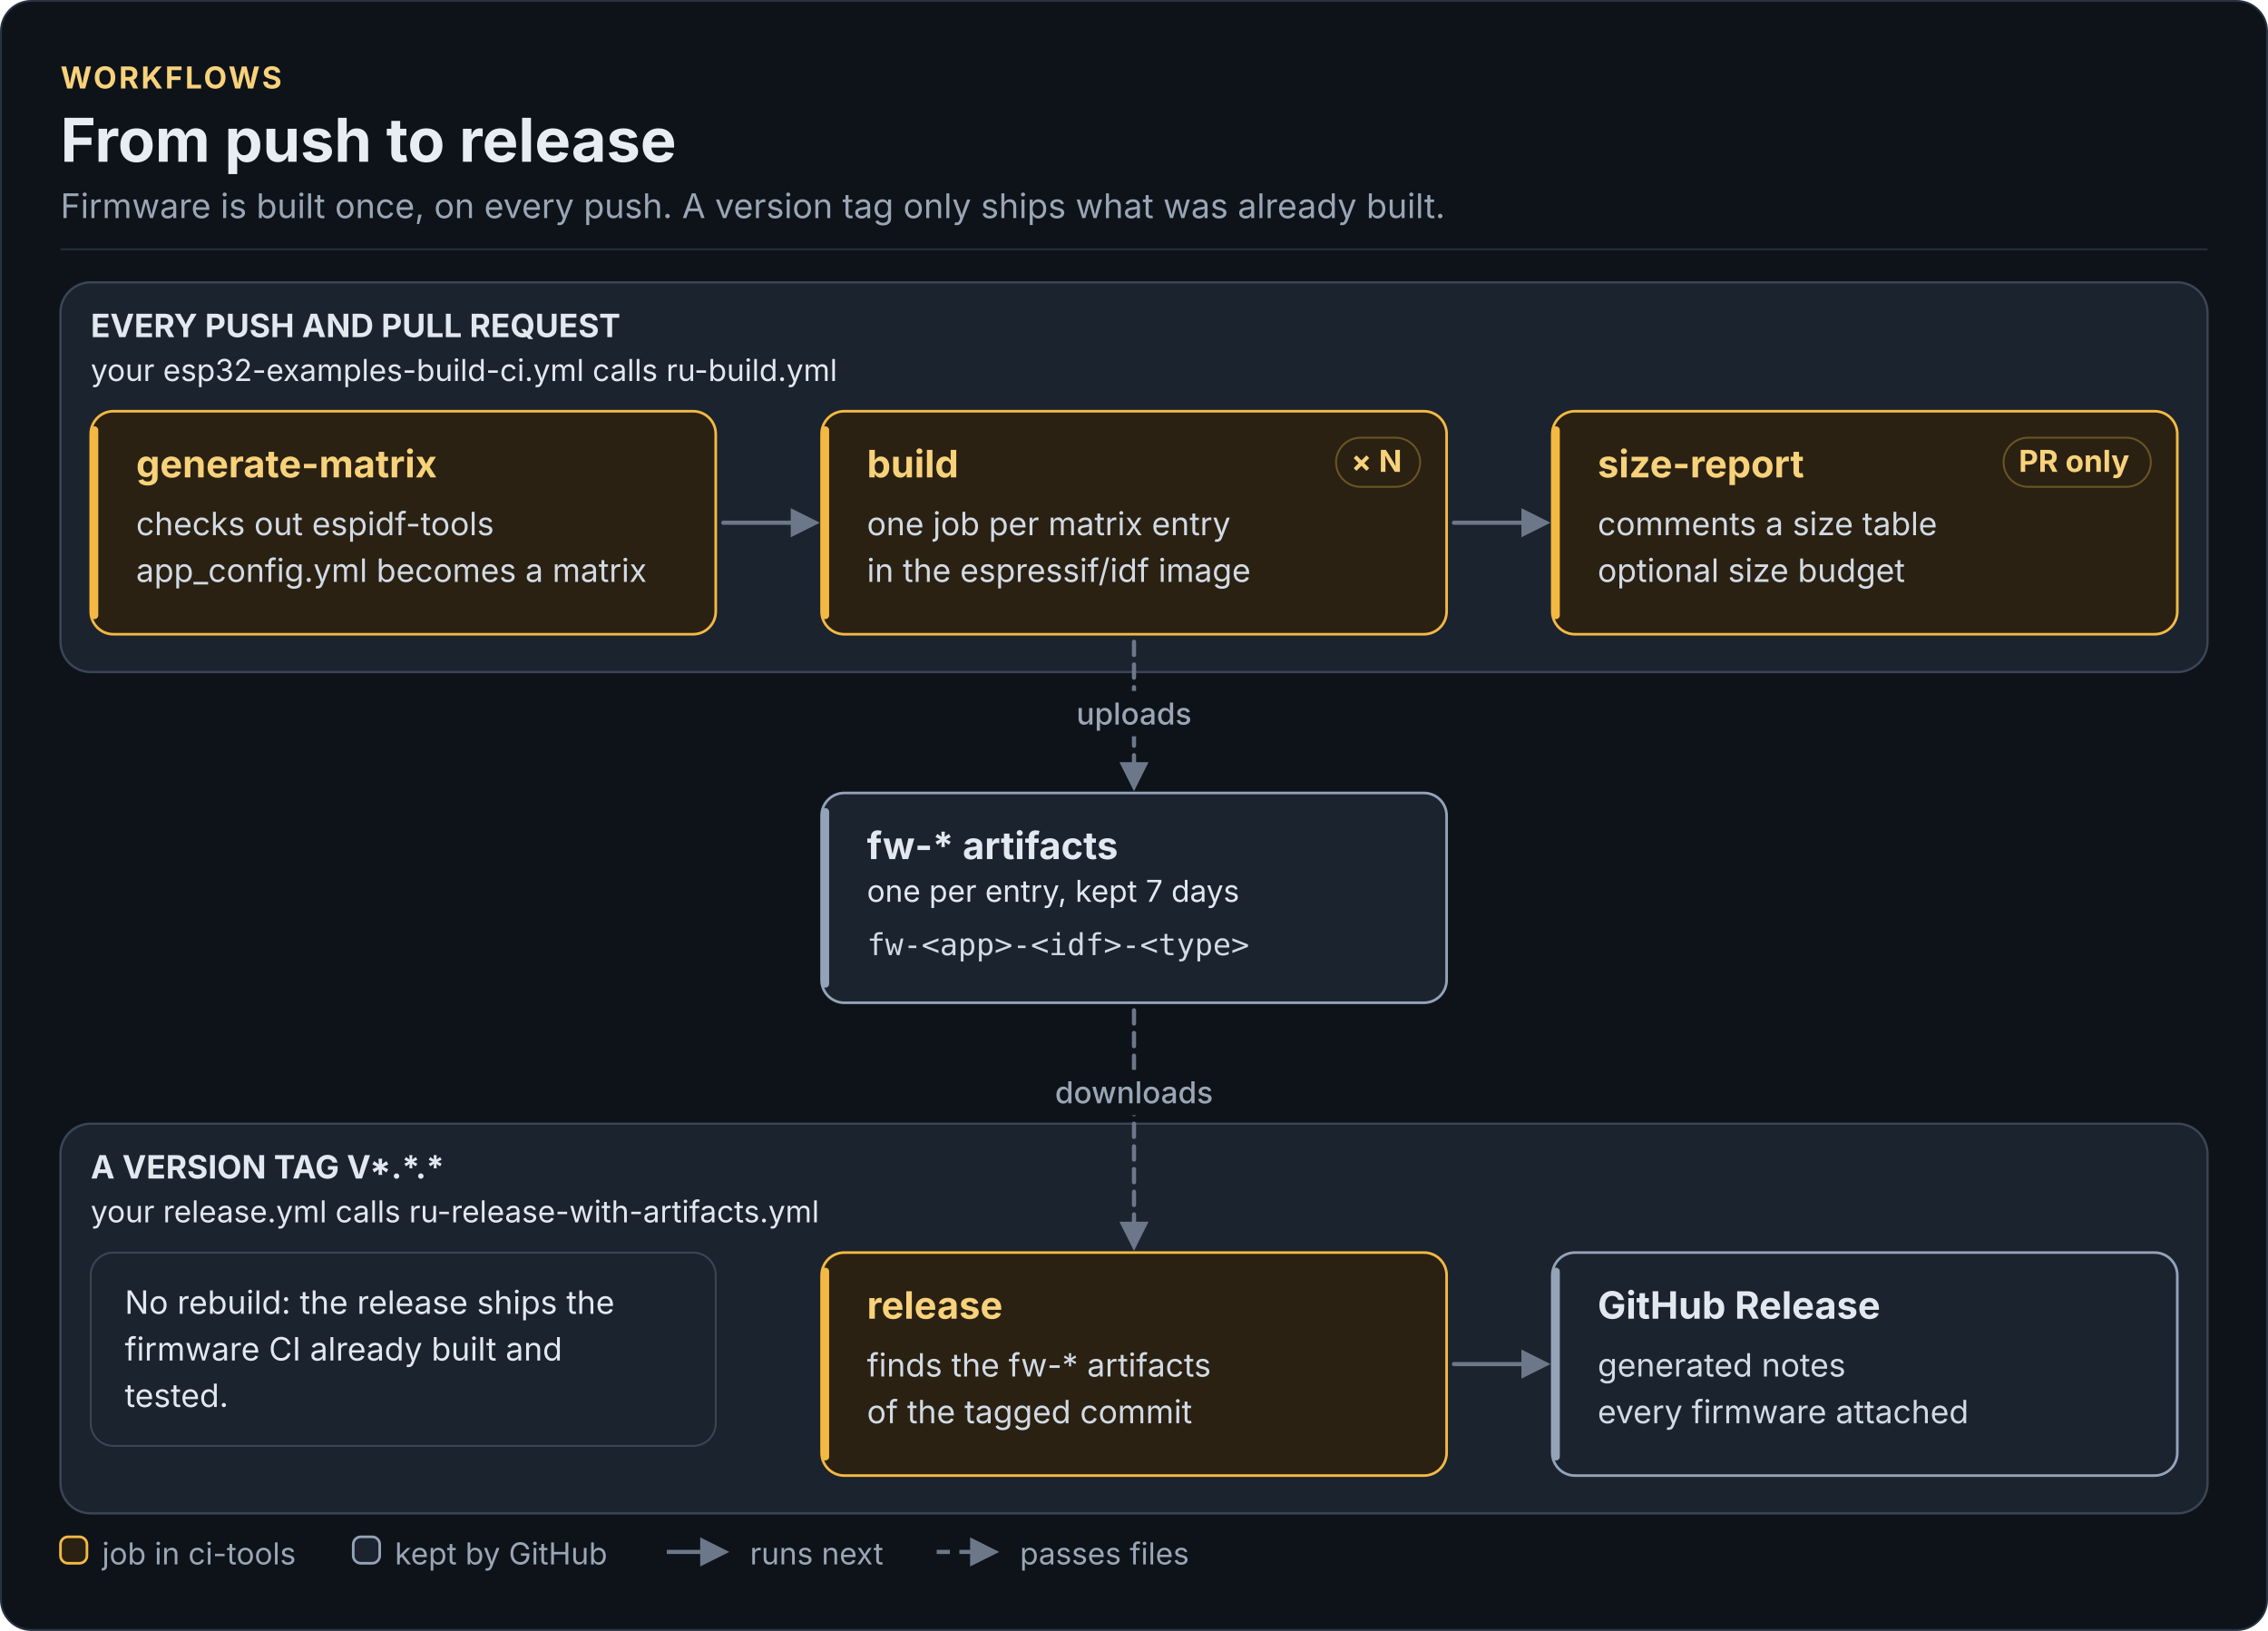
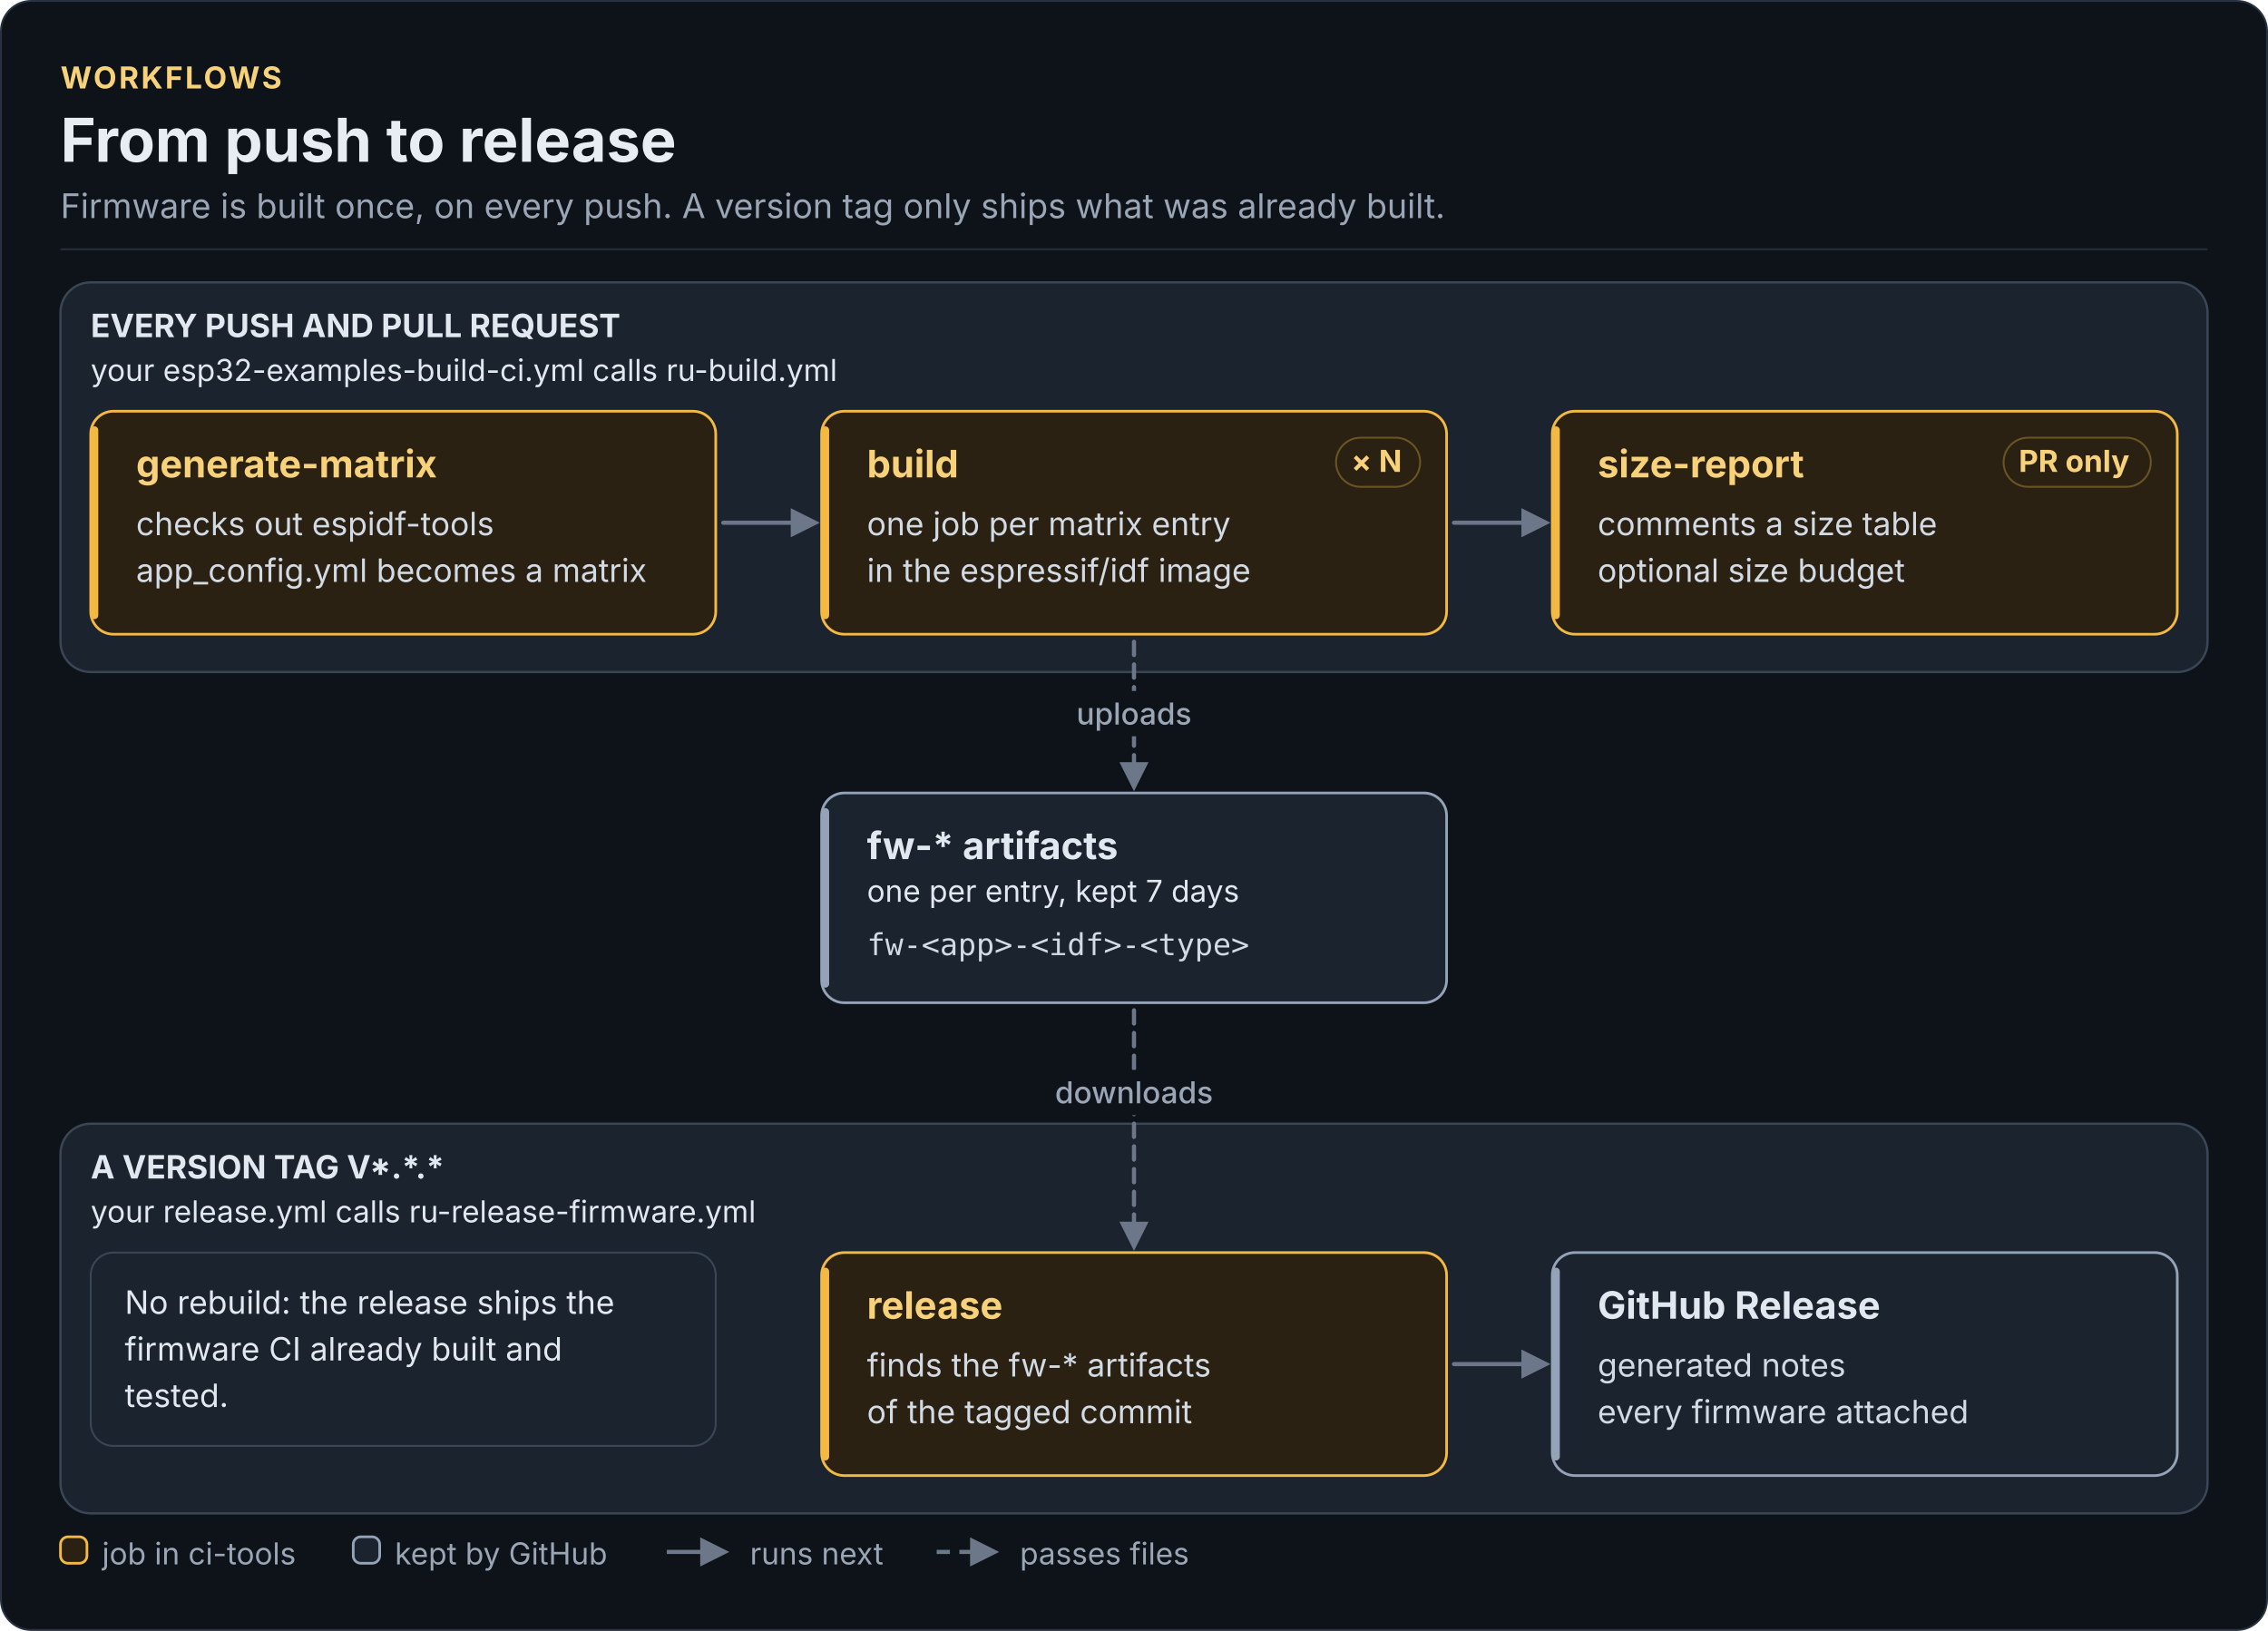
<svg xmlns="http://www.w3.org/2000/svg" width="1200" height="863" viewBox="0 0 1200 863" role="img" aria-labelledby="workflow-flow-title workflow-flow-desc" font-family="Inter, 'Segoe UI', Roboto, 'Helvetica Neue', Arial, sans-serif">
  <defs>
    <marker id="fk-arrow-rail" viewBox="0 0 10 10" refX="8" refY="5" markerWidth="7" markerHeight="7" orient="auto-start-reverse">
      <path d="M0 0L10 5L0 10z" fill="#6C7889" />
    </marker>
  </defs>
  <rect x="0.5" y="0.5" width="1199" height="862" rx="16" fill="#0E131A" stroke="#283241" />
  <text x="32" y="46.8" font-size="16" font-weight="700" letter-spacing="1.2" fill="#F8D27A">WORKFLOWS</text>
  <text x="32" y="85.6" font-size="32" font-weight="700" fill="#E8EDF3">From push to release</text>
  <text x="32" y="115.4" font-size="18" fill="#9AA6B5">Firmware is built once, on every push. A version tag only ships what was already built.</text>
  <rect x="32" y="131.4" width="1136" height="1" fill="#252F3C" />
  <rect x="32" y="149.4" width="1136" height="206.2" rx="16" fill="#1B232E" stroke="#3A4656" stroke-width="1.2" />
  <rect x="32" y="594.6" width="1136" height="206.2" rx="16" fill="#1B232E" stroke="#3A4656" stroke-width="1.2" />
  <path d="M382.7 276.6 L430.7 276.6" fill="none" stroke="#6C7889" stroke-width="2.2" stroke-linecap="round" stroke-linejoin="round" marker-end="url(#fk-arrow-rail)" />
  <path d="M769.3 276.6 L817.3 276.6" fill="none" stroke="#6C7889" stroke-width="2.2" stroke-linecap="round" stroke-linejoin="round" marker-end="url(#fk-arrow-rail)" />
  <path d="M600 339.6 L600 415.6" fill="none" stroke="#6C7889" stroke-width="2.2" stroke-linecap="round" stroke-linejoin="round" stroke-dasharray="7 5" marker-end="url(#fk-arrow-rail)" />
  <path d="M600 534.6 L600 658.8" fill="none" stroke="#6C7889" stroke-width="2.2" stroke-linecap="round" stroke-linejoin="round" stroke-dasharray="7 5" marker-end="url(#fk-arrow-rail)" />
  <path d="M769.3 721.8 L817.3 721.8" fill="none" stroke="#6C7889" stroke-width="2.2" stroke-linecap="round" stroke-linejoin="round" marker-end="url(#fk-arrow-rail)" />
  <rect x="48" y="217.6" width="330.7" height="118" rx="12" fill="#2A2113" stroke="#F4B942" stroke-width="1.4" />
  <rect x="48" y="225.6" width="4" height="102" rx="2" fill="#F4B942" />
  <rect x="434.7" y="217.6" width="330.7" height="118" rx="12" fill="#2A2113" stroke="#F4B942" stroke-width="1.4" />
  <rect x="434.7" y="225.6" width="4" height="102" rx="2" fill="#F4B942" />
  <rect x="821.3" y="217.6" width="330.7" height="118" rx="12" fill="#2A2113" stroke="#F4B942" stroke-width="1.4" />
  <rect x="821.3" y="225.6" width="4" height="102" rx="2" fill="#F4B942" />
  <rect x="434.7" y="419.6" width="330.7" height="111" rx="12" fill="#1B232E" stroke="#94A3B8" stroke-width="1.4" />
  <rect x="434.7" y="427.6" width="4" height="95" rx="2" fill="#94A3B8" />
  <rect x="48" y="662.8" width="330.7" height="102.3" rx="12" fill="#1B232E" stroke="#3A4656" stroke-width="1" />
  <rect x="434.7" y="662.8" width="330.7" height="118" rx="12" fill="#2A2113" stroke="#F4B942" stroke-width="1.4" />
  <rect x="434.7" y="670.8" width="4" height="102" rx="2" fill="#F4B942" />
  <rect x="821.3" y="662.8" width="330.7" height="118" rx="12" fill="#1B232E" stroke="#94A3B8" stroke-width="1.4" />
  <rect x="821.3" y="670.8" width="4" height="102" rx="2" fill="#94A3B8" />
  <text x="48" y="178.4" font-size="17" font-weight="700" fill="#E2E8F0">EVERY PUSH AND PULL REQUEST</text>
  <text x="48" y="201.6" font-size="16" fill="#E2E8F0">your esp32-examples-build-ci.yml calls ru-build.yml</text>
  <text x="72" y="252.6" font-size="20" font-weight="700" fill="#F8D27A">generate-matrix</text>
  <text x="72" y="283.2" font-size="17" fill="#D2DAE4">checks out espidf-tools</text>
  <text x="72" y="307.9" font-size="17" fill="#D2DAE4">app_config.yml becomes a matrix</text>
  <text x="458.7" y="252.6" font-size="20" font-weight="700" fill="#F8D27A">build</text>
  <text x="458.7" y="283.2" font-size="17" fill="#D2DAE4">one job per matrix entry</text>
  <text x="458.7" y="307.9" font-size="17" fill="#D2DAE4">in the espressif/idf image</text>
  <rect x="706.9" y="231.6" width="44.5" height="26" rx="13" fill="#2A2113" stroke="#6B5424" stroke-width="1" />
  <text x="714.9" y="249.7" font-size="16" font-weight="700" fill="#F8D27A">× N</text>
  <text x="845.3" y="252.6" font-size="20" font-weight="700" fill="#F8D27A">size-report</text>
  <text x="845.3" y="283.2" font-size="17" fill="#D2DAE4">comments a size table</text>
  <text x="845.3" y="307.9" font-size="17" fill="#D2DAE4">optional size budget</text>
  <rect x="1060.1" y="231.6" width="77.9" height="26" rx="13" fill="#2A2113" stroke="#6B5424" stroke-width="1" />
  <text x="1068.1" y="249.7" font-size="16" font-weight="700" fill="#F8D27A">PR only</text>
  <text x="458.7" y="454.6" font-size="20" font-weight="700" fill="#E2E8F0">fw-* artifacts</text>
  <text x="458.7" y="477.2" font-size="16" fill="#E2E8F0">one per entry, kept 7 days</text>
  <text x="458.7" y="505.4" font-size="16" font-family="'JetBrains Mono', 'SFMono-Regular', Menlo, Consolas, monospace" fill="#D2DAE4">fw-&lt;app&gt;-&lt;idf&gt;-&lt;type&gt;</text>
  <rect x="561.8" y="365.6" width="76.5" height="24" rx="12" fill="#0E131A" />
  <text x="600" y="383.4" font-size="16" font-weight="500" text-anchor="middle" fill="#9AA6B5">uploads</text>
  <text x="48" y="623.6" font-size="17" font-weight="700" fill="#E2E8F0">A VERSION TAG V*.*.*</text>
-   <text x="48" y="646.8" font-size="16" fill="#E2E8F0">your release.yml calls ru-release-with-artifacts.yml</text>
+   <text x="48" y="646.8" font-size="16" fill="#E2E8F0">your release.yml calls ru-release-firmware.yml</text>
  <text x="66" y="695.2" font-size="17" fill="#E2E8F0">No rebuild: the release ships the</text>
  <text x="66" y="719.9" font-size="17" fill="#E2E8F0">firmware CI already built and</text>
  <text x="66" y="744.5" font-size="17" fill="#E2E8F0">tested.</text>
  <text x="458.7" y="697.8" font-size="20" font-weight="700" fill="#F8D27A">release</text>
  <text x="458.7" y="728.4" font-size="17" fill="#D2DAE4">finds the fw-* artifacts</text>
  <text x="458.7" y="753.1" font-size="17" fill="#D2DAE4">of the tagged commit</text>
  <text x="845.3" y="697.8" font-size="20" font-weight="700" fill="#E2E8F0">GitHub Release</text>
  <text x="845.3" y="728.4" font-size="17" fill="#D2DAE4">generated notes</text>
  <text x="845.3" y="753.1" font-size="17" fill="#D2DAE4">every firmware attached</text>
  <rect x="549.6" y="566.1" width="100.8" height="24" rx="12" fill="#0E131A" />
  <text x="600" y="583.8" font-size="16" font-weight="500" text-anchor="middle" fill="#9AA6B5">downloads</text>
  <rect x="32" y="813.2" width="14" height="14" rx="4" fill="#2A2113" stroke="#F4B942" stroke-width="1.4" />
  <text x="54" y="827.8" font-size="16" fill="#9AA6B5">job in ci-tools</text>
  <rect x="186.9" y="813.2" width="14" height="14" rx="4" fill="#1B232E" stroke="#94A3B8" stroke-width="1.4" />
  <text x="208.9" y="827.8" font-size="16" fill="#9AA6B5">kept by GitHub</text>
  <path d="M352.8 821.2L382.8 821.2" fill="none" stroke="#6C7889" stroke-width="2.2" marker-end="url(#fk-arrow-rail)" />
  <text x="396.8" y="827.8" font-size="16" fill="#9AA6B5">runs next</text>
  <path d="M495.6 821.2L525.6 821.2" fill="none" stroke="#6C7889" stroke-width="2.2" stroke-dasharray="7 5" marker-end="url(#fk-arrow-rail)" />
  <text x="539.6" y="827.8" font-size="16" fill="#9AA6B5">passes files</text>
</svg>
